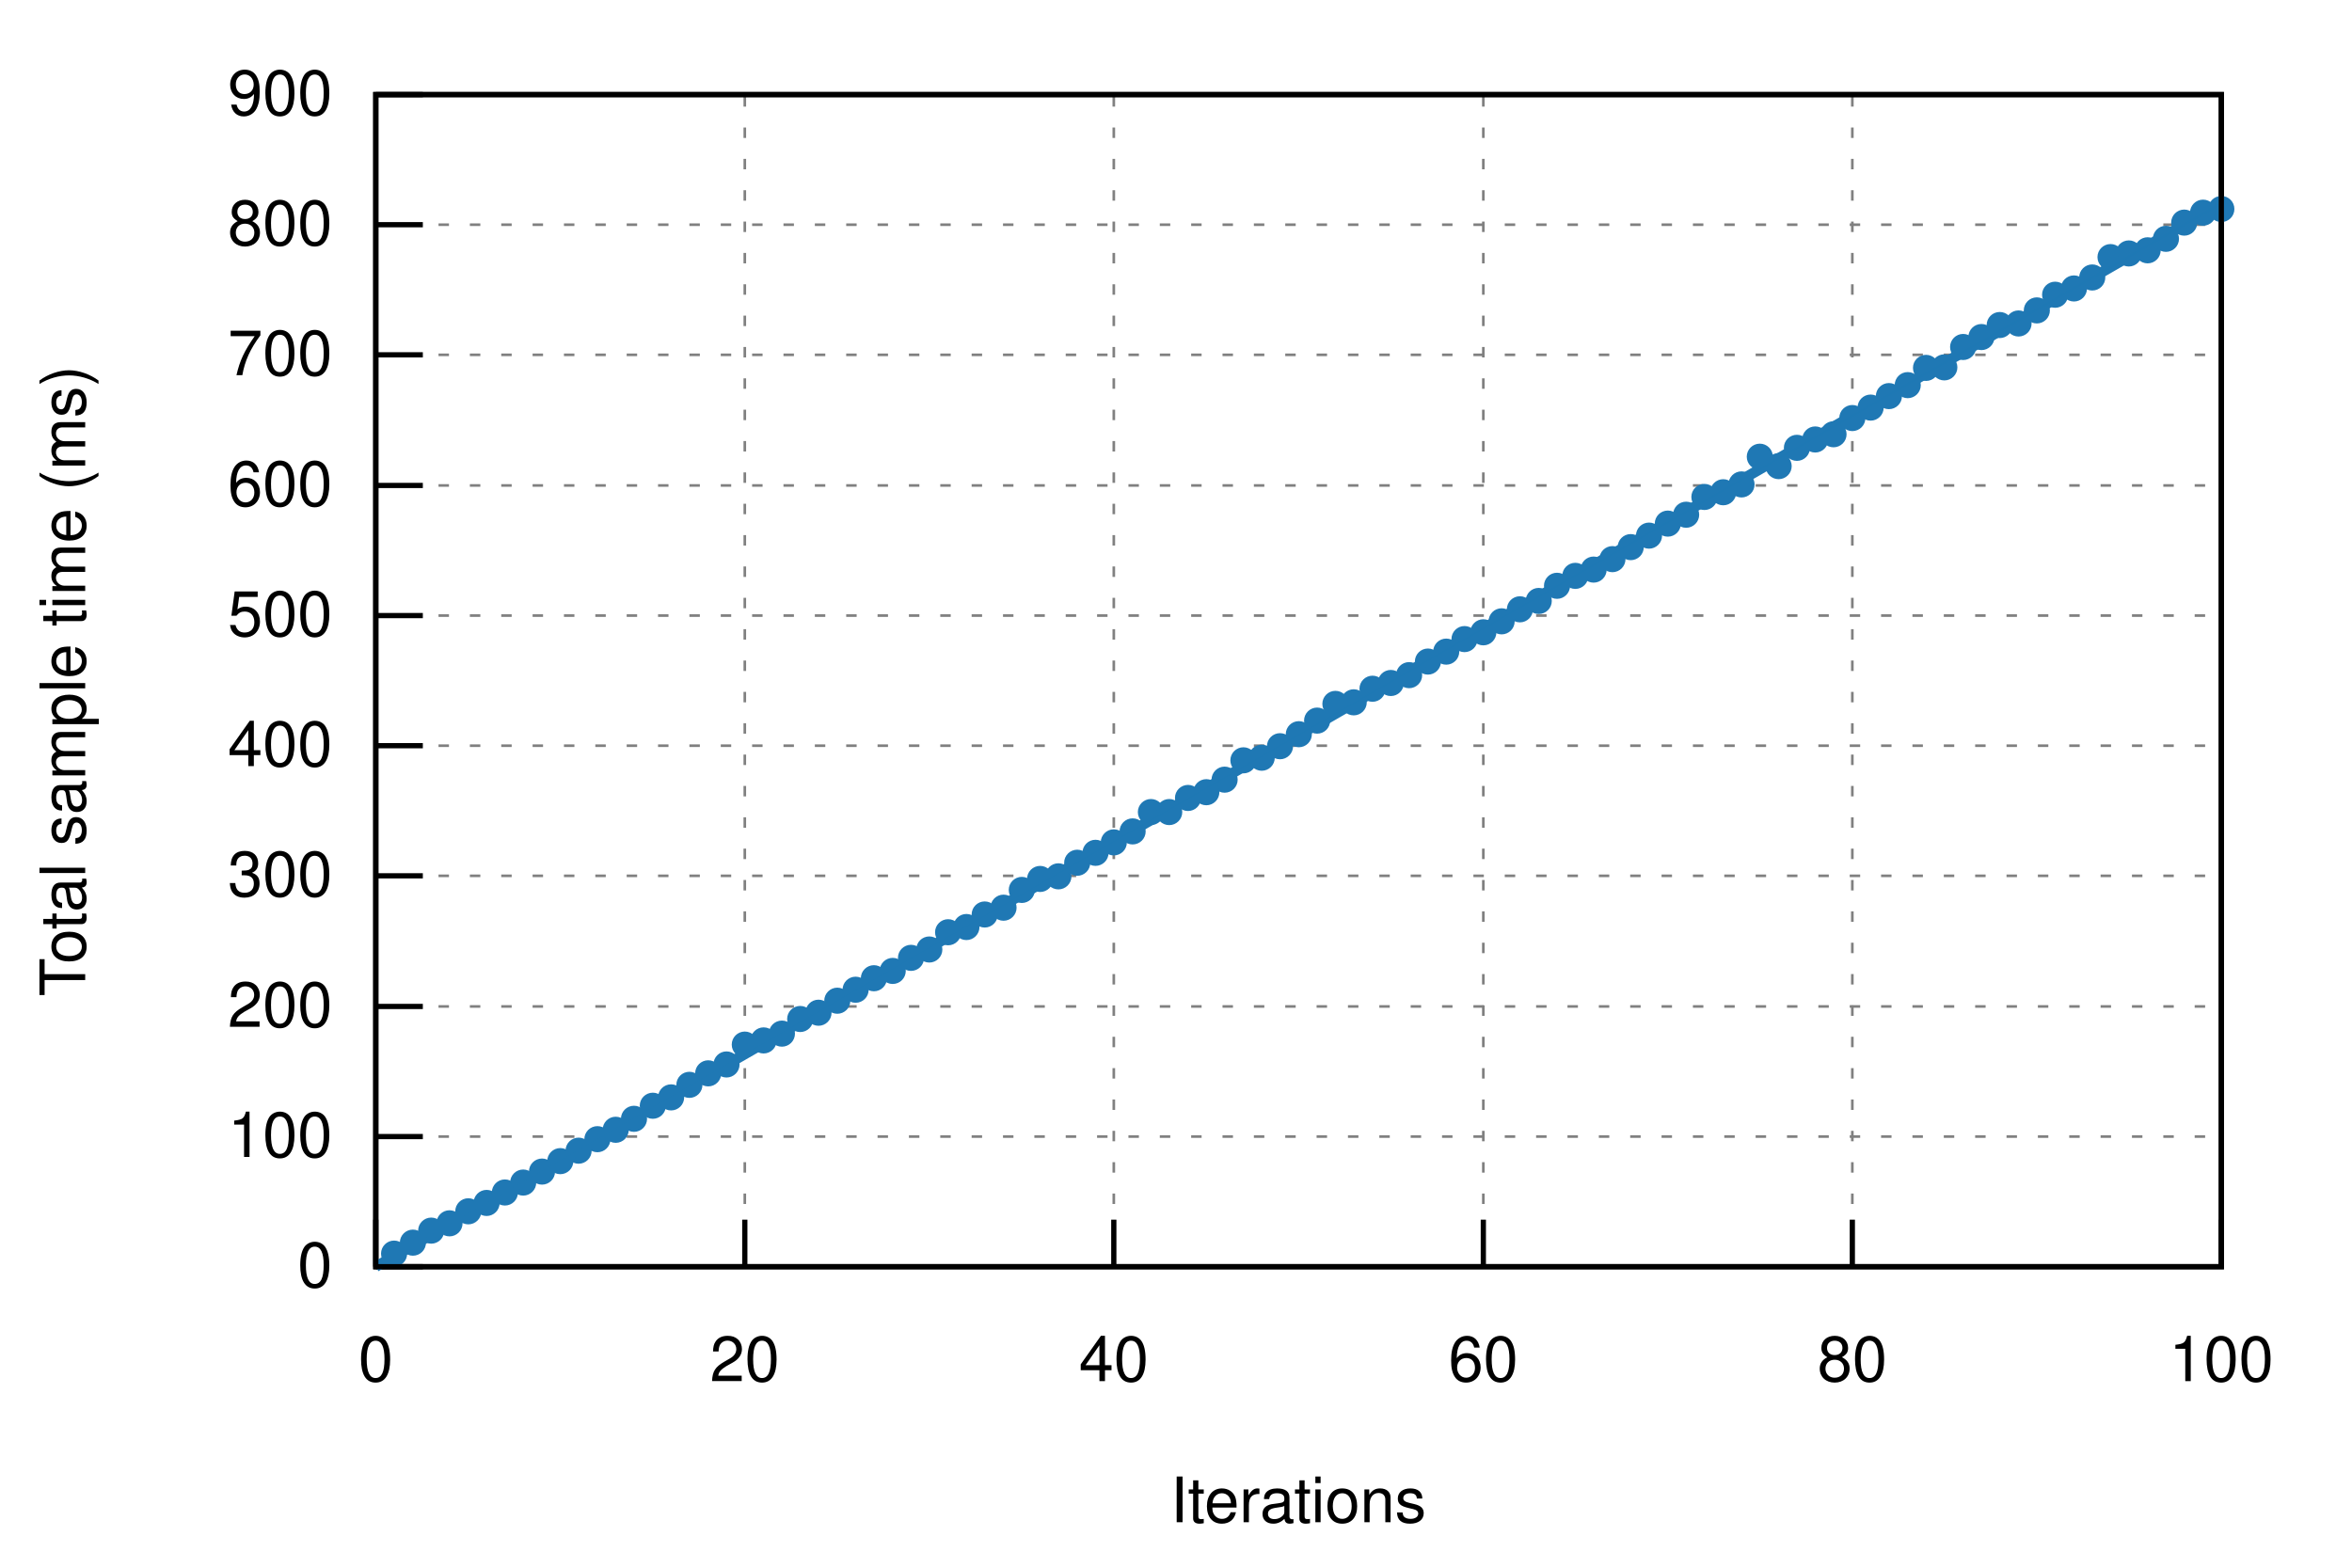
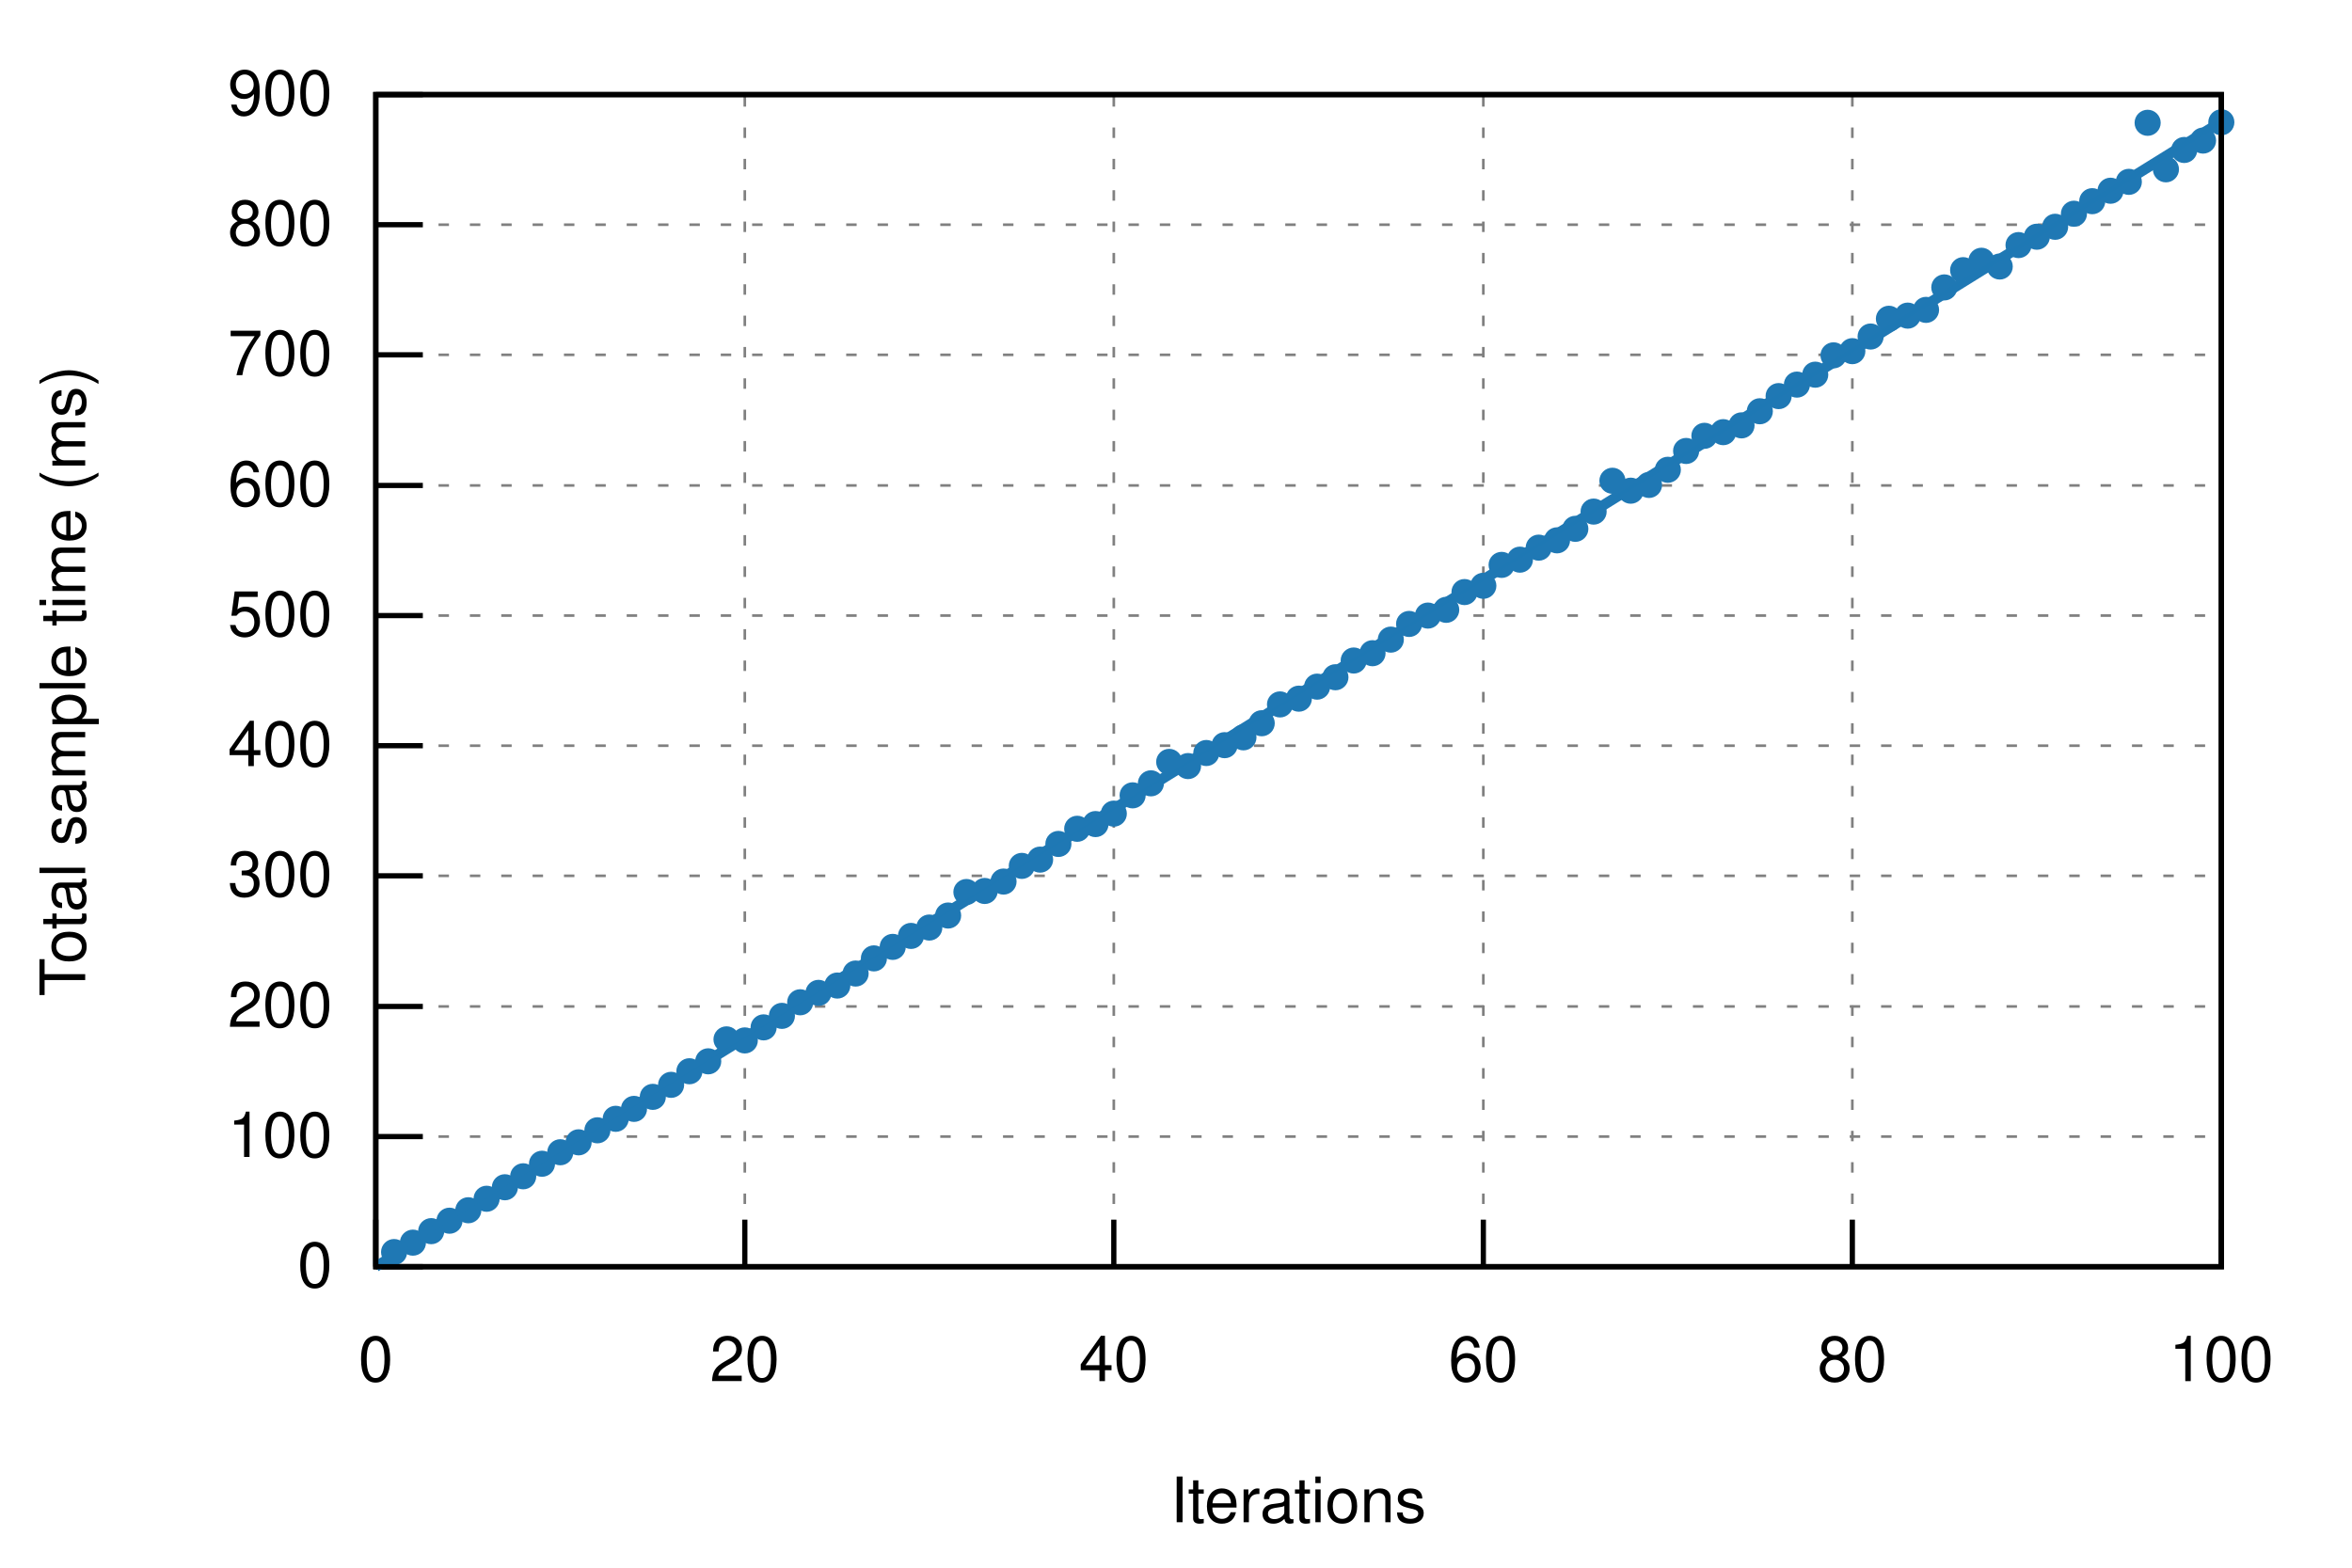
<svg xmlns="http://www.w3.org/2000/svg" xmlns:xlink="http://www.w3.org/1999/xlink" viewBox="0 0 450 300">
  <g id="gnuplot_canvas">
    <rect x="0" y="0" width="450" height="300" fill="none" />
    <defs>
      <circle id="gpDot" r="0.5" stroke-width="0.5" stroke="currentColor" />
      <path id="gpPt0" stroke-width="0.222" stroke="currentColor" d="M-1,0 h2 M0,-1 v2" />
      <path id="gpPt1" stroke-width="0.222" stroke="currentColor" d="M-1,-1 L1,1 M1,-1 L-1,1" />
      <path id="gpPt2" stroke-width="0.222" stroke="currentColor" d="M-1,0 L1,0 M0,-1 L0,1 M-1,-1 L1,1 M-1,1 L1,-1" />
      <rect id="gpPt3" stroke-width="0.222" stroke="currentColor" x="-1" y="-1" width="2" height="2" />
      <rect id="gpPt4" stroke-width="0.222" stroke="currentColor" fill="currentColor" x="-1" y="-1" width="2" height="2" />
      <circle id="gpPt5" stroke-width="0.222" stroke="currentColor" cx="0" cy="0" r="1" />
      <use xlink:href="#gpPt5" id="gpPt6" fill="currentColor" stroke="none" />
      <path id="gpPt7" stroke-width="0.222" stroke="currentColor" d="M0,-1.33 L-1.33,0.67 L1.33,0.67 z" />
      <use xlink:href="#gpPt7" id="gpPt8" fill="currentColor" stroke="none" />
      <use xlink:href="#gpPt7" id="gpPt9" stroke="currentColor" transform="rotate(180)" />
      <use xlink:href="#gpPt9" id="gpPt10" fill="currentColor" stroke="none" />
      <use xlink:href="#gpPt3" id="gpPt11" stroke="currentColor" transform="rotate(45)" />
      <use xlink:href="#gpPt11" id="gpPt12" fill="currentColor" stroke="none" />
      <path id="gpPt13" stroke-width="0.222" stroke="currentColor" d="M0,1.330 L1.265,0.411 L0.782,-1.067 L-0.782,-1.076 L-1.265,0.411 z" />
      <use xlink:href="#gpPt13" id="gpPt14" fill="currentColor" stroke="none" />
      <filter id="textbox" filterUnits="objectBoundingBox" x="0" y="0" height="1" width="1">
        <feFlood flood-color="white" flood-opacity="1" result="bgnd" />
        <feComposite in="SourceGraphic" in2="bgnd" operator="atop" />
      </filter>
      <filter id="greybox" filterUnits="objectBoundingBox" x="0" y="0" height="1" width="1">
        <feFlood flood-color="lightgrey" flood-opacity="1" result="grey" />
        <feComposite in="SourceGraphic" in2="grey" operator="atop" />
      </filter>
    </defs>
    <g fill="none" color="white" stroke="currentColor" stroke-width="1.00" stroke-linecap="butt" stroke-linejoin="miter">
</g>
    <g fill="none" color="black" stroke="currentColor" stroke-width="1.00" stroke-linecap="butt" stroke-linejoin="miter">
</g>
    <g fill="none" color="black" stroke="black" stroke-width="0.50" stroke-linecap="butt" stroke-linejoin="miter">
</g>
    <g fill="none" color="gray" stroke="currentColor" stroke-width="0.50" stroke-linecap="butt" stroke-linejoin="miter">
      <path stroke="gray" stroke-dasharray="2,4" class="gridline" d="M71.9,242.4 L425.0,242.4  " />
    </g>
    <g fill="none" color="gray" stroke="gray" stroke-width="1.00" stroke-linecap="butt" stroke-linejoin="miter">
</g>
    <g fill="none" color="black" stroke="currentColor" stroke-width="1.00" stroke-linecap="butt" stroke-linejoin="miter">
      <path stroke="black" d="M71.9,242.4 L80.9,242.4  " />
      <g transform="translate(63.6,246.3)" stroke="none" fill="black" font-family="Helvetica" font-size="12.00" text-anchor="end">
        <text>
          <tspan font-family="Helvetica"> 0</tspan>
        </text>
      </g>
    </g>
    <g fill="none" color="black" stroke="currentColor" stroke-width="1.00" stroke-linecap="butt" stroke-linejoin="miter">
</g>
    <g fill="none" color="black" stroke="black" stroke-width="0.50" stroke-linecap="butt" stroke-linejoin="miter">
</g>
    <g fill="none" color="gray" stroke="currentColor" stroke-width="0.50" stroke-linecap="butt" stroke-linejoin="miter">
      <path stroke="gray" stroke-dasharray="2,4" class="gridline" d="M71.9,217.5 L425.0,217.5  " />
    </g>
    <g fill="none" color="gray" stroke="gray" stroke-width="1.00" stroke-linecap="butt" stroke-linejoin="miter">
</g>
    <g fill="none" color="black" stroke="currentColor" stroke-width="1.00" stroke-linecap="butt" stroke-linejoin="miter">
      <path stroke="black" d="M71.9,217.5 L80.9,217.5  " />
      <g transform="translate(63.6,221.4)" stroke="none" fill="black" font-family="Helvetica" font-size="12.00" text-anchor="end">
        <text>
          <tspan font-family="Helvetica"> 100</tspan>
        </text>
      </g>
    </g>
    <g fill="none" color="black" stroke="currentColor" stroke-width="1.00" stroke-linecap="butt" stroke-linejoin="miter">
</g>
    <g fill="none" color="black" stroke="black" stroke-width="0.50" stroke-linecap="butt" stroke-linejoin="miter">
</g>
    <g fill="none" color="gray" stroke="currentColor" stroke-width="0.50" stroke-linecap="butt" stroke-linejoin="miter">
      <path stroke="gray" stroke-dasharray="2,4" class="gridline" d="M71.9,192.6 L425.0,192.6  " />
    </g>
    <g fill="none" color="gray" stroke="gray" stroke-width="1.00" stroke-linecap="butt" stroke-linejoin="miter">
</g>
    <g fill="none" color="black" stroke="currentColor" stroke-width="1.00" stroke-linecap="butt" stroke-linejoin="miter">
      <path stroke="black" d="M71.9,192.6 L80.9,192.6  " />
      <g transform="translate(63.6,196.5)" stroke="none" fill="black" font-family="Helvetica" font-size="12.00" text-anchor="end">
        <text>
          <tspan font-family="Helvetica"> 200</tspan>
        </text>
      </g>
    </g>
    <g fill="none" color="black" stroke="currentColor" stroke-width="1.00" stroke-linecap="butt" stroke-linejoin="miter">
</g>
    <g fill="none" color="black" stroke="black" stroke-width="0.50" stroke-linecap="butt" stroke-linejoin="miter">
</g>
    <g fill="none" color="gray" stroke="currentColor" stroke-width="0.50" stroke-linecap="butt" stroke-linejoin="miter">
      <path stroke="gray" stroke-dasharray="2,4" class="gridline" d="M71.9,167.6 L425.0,167.6  " />
    </g>
    <g fill="none" color="gray" stroke="gray" stroke-width="1.00" stroke-linecap="butt" stroke-linejoin="miter">
</g>
    <g fill="none" color="black" stroke="currentColor" stroke-width="1.00" stroke-linecap="butt" stroke-linejoin="miter">
      <path stroke="black" d="M71.9,167.6 L80.9,167.6  " />
      <g transform="translate(63.6,171.5)" stroke="none" fill="black" font-family="Helvetica" font-size="12.00" text-anchor="end">
        <text>
          <tspan font-family="Helvetica"> 300</tspan>
        </text>
      </g>
    </g>
    <g fill="none" color="black" stroke="currentColor" stroke-width="1.00" stroke-linecap="butt" stroke-linejoin="miter">
</g>
    <g fill="none" color="black" stroke="black" stroke-width="0.50" stroke-linecap="butt" stroke-linejoin="miter">
</g>
    <g fill="none" color="gray" stroke="currentColor" stroke-width="0.50" stroke-linecap="butt" stroke-linejoin="miter">
      <path stroke="gray" stroke-dasharray="2,4" class="gridline" d="M71.9,142.7 L425.0,142.7  " />
    </g>
    <g fill="none" color="gray" stroke="gray" stroke-width="1.00" stroke-linecap="butt" stroke-linejoin="miter">
</g>
    <g fill="none" color="black" stroke="currentColor" stroke-width="1.00" stroke-linecap="butt" stroke-linejoin="miter">
      <path stroke="black" d="M71.9,142.7 L80.9,142.7  " />
      <g transform="translate(63.6,146.6)" stroke="none" fill="black" font-family="Helvetica" font-size="12.00" text-anchor="end">
        <text>
          <tspan font-family="Helvetica"> 400</tspan>
        </text>
      </g>
    </g>
    <g fill="none" color="black" stroke="currentColor" stroke-width="1.00" stroke-linecap="butt" stroke-linejoin="miter">
</g>
    <g fill="none" color="black" stroke="black" stroke-width="0.50" stroke-linecap="butt" stroke-linejoin="miter">
</g>
    <g fill="none" color="gray" stroke="currentColor" stroke-width="0.50" stroke-linecap="butt" stroke-linejoin="miter">
      <path stroke="gray" stroke-dasharray="2,4" class="gridline" d="M71.9,117.8 L425.0,117.8  " />
    </g>
    <g fill="none" color="gray" stroke="gray" stroke-width="1.00" stroke-linecap="butt" stroke-linejoin="miter">
</g>
    <g fill="none" color="black" stroke="currentColor" stroke-width="1.00" stroke-linecap="butt" stroke-linejoin="miter">
      <path stroke="black" d="M71.9,117.8 L80.9,117.8  " />
      <g transform="translate(63.6,121.7)" stroke="none" fill="black" font-family="Helvetica" font-size="12.00" text-anchor="end">
        <text>
          <tspan font-family="Helvetica"> 500</tspan>
        </text>
      </g>
    </g>
    <g fill="none" color="black" stroke="currentColor" stroke-width="1.00" stroke-linecap="butt" stroke-linejoin="miter">
</g>
    <g fill="none" color="black" stroke="black" stroke-width="0.50" stroke-linecap="butt" stroke-linejoin="miter">
</g>
    <g fill="none" color="gray" stroke="currentColor" stroke-width="0.50" stroke-linecap="butt" stroke-linejoin="miter">
      <path stroke="gray" stroke-dasharray="2,4" class="gridline" d="M71.9,92.9 L425.0,92.9  " />
    </g>
    <g fill="none" color="gray" stroke="gray" stroke-width="1.00" stroke-linecap="butt" stroke-linejoin="miter">
</g>
    <g fill="none" color="black" stroke="currentColor" stroke-width="1.00" stroke-linecap="butt" stroke-linejoin="miter">
      <path stroke="black" d="M71.9,92.9 L80.9,92.9  " />
      <g transform="translate(63.6,96.8)" stroke="none" fill="black" font-family="Helvetica" font-size="12.00" text-anchor="end">
        <text>
          <tspan font-family="Helvetica"> 600</tspan>
        </text>
      </g>
    </g>
    <g fill="none" color="black" stroke="currentColor" stroke-width="1.00" stroke-linecap="butt" stroke-linejoin="miter">
</g>
    <g fill="none" color="black" stroke="black" stroke-width="0.50" stroke-linecap="butt" stroke-linejoin="miter">
</g>
    <g fill="none" color="gray" stroke="currentColor" stroke-width="0.50" stroke-linecap="butt" stroke-linejoin="miter">
      <path stroke="gray" stroke-dasharray="2,4" class="gridline" d="M71.9,67.9 L425.0,67.9  " />
    </g>
    <g fill="none" color="gray" stroke="gray" stroke-width="1.00" stroke-linecap="butt" stroke-linejoin="miter">
</g>
    <g fill="none" color="black" stroke="currentColor" stroke-width="1.00" stroke-linecap="butt" stroke-linejoin="miter">
      <path stroke="black" d="M71.9,67.9 L80.9,67.9  " />
      <g transform="translate(63.6,71.8)" stroke="none" fill="black" font-family="Helvetica" font-size="12.00" text-anchor="end">
        <text>
          <tspan font-family="Helvetica"> 700</tspan>
        </text>
      </g>
    </g>
    <g fill="none" color="black" stroke="currentColor" stroke-width="1.00" stroke-linecap="butt" stroke-linejoin="miter">
</g>
    <g fill="none" color="black" stroke="black" stroke-width="0.50" stroke-linecap="butt" stroke-linejoin="miter">
</g>
    <g fill="none" color="gray" stroke="currentColor" stroke-width="0.50" stroke-linecap="butt" stroke-linejoin="miter">
      <path stroke="gray" stroke-dasharray="2,4" class="gridline" d="M71.9,43.0 L425.0,43.0  " />
    </g>
    <g fill="none" color="gray" stroke="gray" stroke-width="1.00" stroke-linecap="butt" stroke-linejoin="miter">
</g>
    <g fill="none" color="black" stroke="currentColor" stroke-width="1.00" stroke-linecap="butt" stroke-linejoin="miter">
      <path stroke="black" d="M71.9,43.0 L80.9,43.0  " />
      <g transform="translate(63.6,46.9)" stroke="none" fill="black" font-family="Helvetica" font-size="12.00" text-anchor="end">
        <text>
          <tspan font-family="Helvetica"> 800</tspan>
        </text>
      </g>
    </g>
    <g fill="none" color="black" stroke="currentColor" stroke-width="1.00" stroke-linecap="butt" stroke-linejoin="miter">
</g>
    <g fill="none" color="black" stroke="black" stroke-width="0.50" stroke-linecap="butt" stroke-linejoin="miter">
</g>
    <g fill="none" color="gray" stroke="currentColor" stroke-width="0.50" stroke-linecap="butt" stroke-linejoin="miter">
      <path stroke="gray" stroke-dasharray="2,4" class="gridline" d="M71.9,18.1 L425.0,18.1  " />
    </g>
    <g fill="none" color="gray" stroke="gray" stroke-width="1.00" stroke-linecap="butt" stroke-linejoin="miter">
</g>
    <g fill="none" color="black" stroke="currentColor" stroke-width="1.00" stroke-linecap="butt" stroke-linejoin="miter">
      <path stroke="black" d="M71.9,18.1 L80.9,18.1  " />
      <g transform="translate(63.6,22.0)" stroke="none" fill="black" font-family="Helvetica" font-size="12.00" text-anchor="end">
        <text>
          <tspan font-family="Helvetica"> 900</tspan>
        </text>
      </g>
    </g>
    <g fill="none" color="black" stroke="currentColor" stroke-width="1.00" stroke-linecap="butt" stroke-linejoin="miter">
</g>
    <g fill="none" color="black" stroke="black" stroke-width="0.50" stroke-linecap="butt" stroke-linejoin="miter">
</g>
    <g fill="none" color="gray" stroke="currentColor" stroke-width="0.50" stroke-linecap="butt" stroke-linejoin="miter">
      <path stroke="gray" stroke-dasharray="2,4" class="gridline" d="M71.9,242.4 L71.9,18.1  " />
    </g>
    <g fill="none" color="gray" stroke="gray" stroke-width="1.00" stroke-linecap="butt" stroke-linejoin="miter">
</g>
    <g fill="none" color="black" stroke="currentColor" stroke-width="1.00" stroke-linecap="butt" stroke-linejoin="miter">
      <path stroke="black" d="M71.9,242.4 L71.9,233.4  " />
      <g transform="translate(71.9,264.3)" stroke="none" fill="black" font-family="Helvetica" font-size="12.00" text-anchor="middle">
        <text>
          <tspan font-family="Helvetica"> 0</tspan>
        </text>
      </g>
    </g>
    <g fill="none" color="black" stroke="currentColor" stroke-width="1.00" stroke-linecap="butt" stroke-linejoin="miter">
</g>
    <g fill="none" color="black" stroke="black" stroke-width="0.50" stroke-linecap="butt" stroke-linejoin="miter">
</g>
    <g fill="none" color="gray" stroke="currentColor" stroke-width="0.50" stroke-linecap="butt" stroke-linejoin="miter">
      <path stroke="gray" stroke-dasharray="2,4" class="gridline" d="M142.5,242.4 L142.5,18.1  " />
    </g>
    <g fill="none" color="gray" stroke="gray" stroke-width="1.00" stroke-linecap="butt" stroke-linejoin="miter">
</g>
    <g fill="none" color="black" stroke="currentColor" stroke-width="1.00" stroke-linecap="butt" stroke-linejoin="miter">
      <path stroke="black" d="M142.5,242.4 L142.5,233.4  " />
      <g transform="translate(142.5,264.3)" stroke="none" fill="black" font-family="Helvetica" font-size="12.00" text-anchor="middle">
        <text>
          <tspan font-family="Helvetica"> 20</tspan>
        </text>
      </g>
    </g>
    <g fill="none" color="black" stroke="currentColor" stroke-width="1.00" stroke-linecap="butt" stroke-linejoin="miter">
</g>
    <g fill="none" color="black" stroke="black" stroke-width="0.50" stroke-linecap="butt" stroke-linejoin="miter">
</g>
    <g fill="none" color="gray" stroke="currentColor" stroke-width="0.50" stroke-linecap="butt" stroke-linejoin="miter">
      <path stroke="gray" stroke-dasharray="2,4" class="gridline" d="M213.1,242.4 L213.1,18.1  " />
    </g>
    <g fill="none" color="gray" stroke="gray" stroke-width="1.00" stroke-linecap="butt" stroke-linejoin="miter">
</g>
    <g fill="none" color="black" stroke="currentColor" stroke-width="1.00" stroke-linecap="butt" stroke-linejoin="miter">
      <path stroke="black" d="M213.1,242.4 L213.1,233.4  " />
      <g transform="translate(213.1,264.3)" stroke="none" fill="black" font-family="Helvetica" font-size="12.00" text-anchor="middle">
        <text>
          <tspan font-family="Helvetica"> 40</tspan>
        </text>
      </g>
    </g>
    <g fill="none" color="black" stroke="currentColor" stroke-width="1.00" stroke-linecap="butt" stroke-linejoin="miter">
</g>
    <g fill="none" color="black" stroke="black" stroke-width="0.50" stroke-linecap="butt" stroke-linejoin="miter">
</g>
    <g fill="none" color="gray" stroke="currentColor" stroke-width="0.50" stroke-linecap="butt" stroke-linejoin="miter">
      <path stroke="gray" stroke-dasharray="2,4" class="gridline" d="M283.8,242.4 L283.8,18.1  " />
    </g>
    <g fill="none" color="gray" stroke="gray" stroke-width="1.00" stroke-linecap="butt" stroke-linejoin="miter">
</g>
    <g fill="none" color="black" stroke="currentColor" stroke-width="1.00" stroke-linecap="butt" stroke-linejoin="miter">
      <path stroke="black" d="M283.8,242.4 L283.8,233.4  " />
      <g transform="translate(283.8,264.3)" stroke="none" fill="black" font-family="Helvetica" font-size="12.00" text-anchor="middle">
        <text>
          <tspan font-family="Helvetica"> 60</tspan>
        </text>
      </g>
    </g>
    <g fill="none" color="black" stroke="currentColor" stroke-width="1.00" stroke-linecap="butt" stroke-linejoin="miter">
</g>
    <g fill="none" color="black" stroke="black" stroke-width="0.50" stroke-linecap="butt" stroke-linejoin="miter">
</g>
    <g fill="none" color="gray" stroke="currentColor" stroke-width="0.50" stroke-linecap="butt" stroke-linejoin="miter">
      <path stroke="gray" stroke-dasharray="2,4" class="gridline" d="M354.4,242.4 L354.4,18.1  " />
    </g>
    <g fill="none" color="gray" stroke="gray" stroke-width="1.00" stroke-linecap="butt" stroke-linejoin="miter">
</g>
    <g fill="none" color="black" stroke="currentColor" stroke-width="1.00" stroke-linecap="butt" stroke-linejoin="miter">
      <path stroke="black" d="M354.4,242.4 L354.4,233.4  " />
      <g transform="translate(354.4,264.3)" stroke="none" fill="black" font-family="Helvetica" font-size="12.00" text-anchor="middle">
        <text>
          <tspan font-family="Helvetica"> 80</tspan>
        </text>
      </g>
    </g>
    <g fill="none" color="black" stroke="currentColor" stroke-width="1.00" stroke-linecap="butt" stroke-linejoin="miter">
</g>
    <g fill="none" color="black" stroke="black" stroke-width="0.50" stroke-linecap="butt" stroke-linejoin="miter">
</g>
    <g fill="none" color="gray" stroke="currentColor" stroke-width="0.50" stroke-linecap="butt" stroke-linejoin="miter">
      <path stroke="gray" stroke-dasharray="2,4" class="gridline" d="M425.0,242.4 L425.0,18.1  " />
    </g>
    <g fill="none" color="gray" stroke="gray" stroke-width="1.00" stroke-linecap="butt" stroke-linejoin="miter">
</g>
    <g fill="none" color="black" stroke="currentColor" stroke-width="1.00" stroke-linecap="butt" stroke-linejoin="miter">
      <path stroke="black" d="M425.0,242.4 L425.0,233.4  " />
      <g transform="translate(425.0,264.3)" stroke="none" fill="black" font-family="Helvetica" font-size="12.00" text-anchor="middle">
        <text>
          <tspan font-family="Helvetica"> 100</tspan>
        </text>
      </g>
    </g>
    <g fill="none" color="black" stroke="currentColor" stroke-width="1.00" stroke-linecap="butt" stroke-linejoin="miter">
</g>
    <g fill="none" color="black" stroke="currentColor" stroke-width="1.00" stroke-linecap="butt" stroke-linejoin="miter">
      <path stroke="black" d="M71.9,18.1 L71.9,242.4 L425.0,242.4 L425.0,18.1 L71.9,18.1 Z  " />
    </g>
    <g fill="none" color="black" stroke="currentColor" stroke-width="1.00" stroke-linecap="butt" stroke-linejoin="miter">
      <g transform="translate(16.3,130.3) rotate(270)" stroke="none" fill="black" font-family="Helvetica" font-size="12.00" text-anchor="middle">
        <text>
          <tspan font-family="Helvetica">Total sample time (ms)</tspan>
        </text>
      </g>
    </g>
    <g fill="none" color="black" stroke="currentColor" stroke-width="1.00" stroke-linecap="butt" stroke-linejoin="miter">
      <g transform="translate(248.4,291.3)" stroke="none" fill="black" font-family="Helvetica" font-size="12.00" text-anchor="middle">
        <text>
          <tspan font-family="Helvetica">Iterations</tspan>
        </text>
      </g>
    </g>
    <g fill="none" color="black" stroke="currentColor" stroke-width="1.00" stroke-linecap="butt" stroke-linejoin="miter">
</g>
    <g id="gnuplot_plot_1">
      <g fill="none" color="black" stroke="currentColor" stroke-width="1.00" stroke-linecap="butt" stroke-linejoin="miter">
-         <use xlink:href="#gpPt6" transform="translate(75.4,239.9) scale(2.25)" color="rgb( 31, 120, 180)" />
+         <use xlink:href="#gpPt6" transform="translate(75.4,239.6) scale(2.25)" color="rgb( 31, 120, 180)" />
        <use xlink:href="#gpPt6" transform="translate(79.0,237.8) scale(2.25)" color="rgb( 31, 120, 180)" />
-         <use xlink:href="#gpPt6" transform="translate(82.5,235.5) scale(2.25)" color="rgb( 31, 120, 180)" />
-         <use xlink:href="#gpPt6" transform="translate(86.0,234.1) scale(2.25)" color="rgb( 31, 120, 180)" />
-         <use xlink:href="#gpPt6" transform="translate(89.6,231.8) scale(2.25)" color="rgb( 31, 120, 180)" />
-         <use xlink:href="#gpPt6" transform="translate(93.1,230.2) scale(2.25)" color="rgb( 31, 120, 180)" />
-         <use xlink:href="#gpPt6" transform="translate(96.6,228.2) scale(2.25)" color="rgb( 31, 120, 180)" />
-         <use xlink:href="#gpPt6" transform="translate(100.1,226.3) scale(2.25)" color="rgb( 31, 120, 180)" />
-         <use xlink:href="#gpPt6" transform="translate(103.7,224.2) scale(2.25)" color="rgb( 31, 120, 180)" />
-         <use xlink:href="#gpPt6" transform="translate(107.2,222.2) scale(2.25)" color="rgb( 31, 120, 180)" />
-         <use xlink:href="#gpPt6" transform="translate(110.7,220.2) scale(2.25)" color="rgb( 31, 120, 180)" />
-         <use xlink:href="#gpPt6" transform="translate(114.3,218.0) scale(2.25)" color="rgb( 31, 120, 180)" />
-         <use xlink:href="#gpPt6" transform="translate(117.8,216.2) scale(2.25)" color="rgb( 31, 120, 180)" />
-         <use xlink:href="#gpPt6" transform="translate(121.3,214.1) scale(2.25)" color="rgb( 31, 120, 180)" />
-         <use xlink:href="#gpPt6" transform="translate(124.9,211.6) scale(2.25)" color="rgb( 31, 120, 180)" />
-         <use xlink:href="#gpPt6" transform="translate(128.4,210.0) scale(2.25)" color="rgb( 31, 120, 180)" />
-         <use xlink:href="#gpPt6" transform="translate(131.9,207.6) scale(2.25)" color="rgb( 31, 120, 180)" />
-         <use xlink:href="#gpPt6" transform="translate(135.5,205.4) scale(2.25)" color="rgb( 31, 120, 180)" />
-         <use xlink:href="#gpPt6" transform="translate(139.0,203.7) scale(2.25)" color="rgb( 31, 120, 180)" />
-         <use xlink:href="#gpPt6" transform="translate(142.5,199.9) scale(2.25)" color="rgb( 31, 120, 180)" />
-         <use xlink:href="#gpPt6" transform="translate(146.1,199.1) scale(2.25)" color="rgb( 31, 120, 180)" />
-         <use xlink:href="#gpPt6" transform="translate(149.6,197.8) scale(2.25)" color="rgb( 31, 120, 180)" />
-         <use xlink:href="#gpPt6" transform="translate(153.1,195.0) scale(2.25)" color="rgb( 31, 120, 180)" />
-         <use xlink:href="#gpPt6" transform="translate(156.6,193.8) scale(2.25)" color="rgb( 31, 120, 180)" />
-         <use xlink:href="#gpPt6" transform="translate(160.2,191.5) scale(2.25)" color="rgb( 31, 120, 180)" />
-         <use xlink:href="#gpPt6" transform="translate(163.7,189.4) scale(2.25)" color="rgb( 31, 120, 180)" />
-         <use xlink:href="#gpPt6" transform="translate(167.2,187.2) scale(2.25)" color="rgb( 31, 120, 180)" />
-         <use xlink:href="#gpPt6" transform="translate(170.8,185.8) scale(2.25)" color="rgb( 31, 120, 180)" />
-         <use xlink:href="#gpPt6" transform="translate(174.3,183.3) scale(2.25)" color="rgb( 31, 120, 180)" />
-         <use xlink:href="#gpPt6" transform="translate(177.8,181.7) scale(2.25)" color="rgb( 31, 120, 180)" />
-         <use xlink:href="#gpPt6" transform="translate(181.4,178.4) scale(2.25)" color="rgb( 31, 120, 180)" />
-         <use xlink:href="#gpPt6" transform="translate(184.9,177.4) scale(2.25)" color="rgb( 31, 120, 180)" />
-         <use xlink:href="#gpPt6" transform="translate(188.4,175.0) scale(2.25)" color="rgb( 31, 120, 180)" />
-         <use xlink:href="#gpPt6" transform="translate(192.0,173.7) scale(2.25)" color="rgb( 31, 120, 180)" />
-         <use xlink:href="#gpPt6" transform="translate(195.5,170.3) scale(2.25)" color="rgb( 31, 120, 180)" />
-         <use xlink:href="#gpPt6" transform="translate(199.0,168.2) scale(2.25)" color="rgb( 31, 120, 180)" />
-         <use xlink:href="#gpPt6" transform="translate(202.5,167.7) scale(2.25)" color="rgb( 31, 120, 180)" />
-         <use xlink:href="#gpPt6" transform="translate(206.1,165.1) scale(2.25)" color="rgb( 31, 120, 180)" />
-         <use xlink:href="#gpPt6" transform="translate(209.6,163.2) scale(2.25)" color="rgb( 31, 120, 180)" />
-         <use xlink:href="#gpPt6" transform="translate(213.1,161.2) scale(2.25)" color="rgb( 31, 120, 180)" />
-         <use xlink:href="#gpPt6" transform="translate(216.7,159.1) scale(2.25)" color="rgb( 31, 120, 180)" />
-         <use xlink:href="#gpPt6" transform="translate(220.2,155.4) scale(2.25)" color="rgb( 31, 120, 180)" />
-         <use xlink:href="#gpPt6" transform="translate(223.7,155.4) scale(2.25)" color="rgb( 31, 120, 180)" />
-         <use xlink:href="#gpPt6" transform="translate(227.3,152.7) scale(2.25)" color="rgb( 31, 120, 180)" />
-         <use xlink:href="#gpPt6" transform="translate(230.8,151.6) scale(2.25)" color="rgb( 31, 120, 180)" />
-         <use xlink:href="#gpPt6" transform="translate(234.3,149.2) scale(2.25)" color="rgb( 31, 120, 180)" />
-         <use xlink:href="#gpPt6" transform="translate(237.9,145.5) scale(2.25)" color="rgb( 31, 120, 180)" />
-         <use xlink:href="#gpPt6" transform="translate(241.4,145.0) scale(2.25)" color="rgb( 31, 120, 180)" />
-         <use xlink:href="#gpPt6" transform="translate(244.9,142.8) scale(2.25)" color="rgb( 31, 120, 180)" />
-         <use xlink:href="#gpPt6" transform="translate(248.5,140.5) scale(2.25)" color="rgb( 31, 120, 180)" />
-         <use xlink:href="#gpPt6" transform="translate(252.0,137.9) scale(2.25)" color="rgb( 31, 120, 180)" />
-         <use xlink:href="#gpPt6" transform="translate(255.5,134.7) scale(2.25)" color="rgb( 31, 120, 180)" />
-         <use xlink:href="#gpPt6" transform="translate(259.0,134.4) scale(2.25)" color="rgb( 31, 120, 180)" />
-         <use xlink:href="#gpPt6" transform="translate(262.6,131.8) scale(2.25)" color="rgb( 31, 120, 180)" />
-         <use xlink:href="#gpPt6" transform="translate(266.1,130.7) scale(2.25)" color="rgb( 31, 120, 180)" />
-         <use xlink:href="#gpPt6" transform="translate(269.6,129.2) scale(2.25)" color="rgb( 31, 120, 180)" />
-         <use xlink:href="#gpPt6" transform="translate(273.2,126.6) scale(2.25)" color="rgb( 31, 120, 180)" />
-         <use xlink:href="#gpPt6" transform="translate(276.7,124.7) scale(2.25)" color="rgb( 31, 120, 180)" />
-         <use xlink:href="#gpPt6" transform="translate(280.2,122.3) scale(2.25)" color="rgb( 31, 120, 180)" />
-         <use xlink:href="#gpPt6" transform="translate(283.8,121.0) scale(2.25)" color="rgb( 31, 120, 180)" />
-         <use xlink:href="#gpPt6" transform="translate(287.3,118.9) scale(2.25)" color="rgb( 31, 120, 180)" />
-         <use xlink:href="#gpPt6" transform="translate(290.8,116.6) scale(2.25)" color="rgb( 31, 120, 180)" />
-         <use xlink:href="#gpPt6" transform="translate(294.4,115.0) scale(2.25)" color="rgb( 31, 120, 180)" />
-         <use xlink:href="#gpPt6" transform="translate(297.9,112.1) scale(2.25)" color="rgb( 31, 120, 180)" />
-         <use xlink:href="#gpPt6" transform="translate(301.4,110.2) scale(2.25)" color="rgb( 31, 120, 180)" />
-         <use xlink:href="#gpPt6" transform="translate(304.9,109.0) scale(2.25)" color="rgb( 31, 120, 180)" />
-         <use xlink:href="#gpPt6" transform="translate(308.5,107.0) scale(2.25)" color="rgb( 31, 120, 180)" />
-         <use xlink:href="#gpPt6" transform="translate(312.0,104.7) scale(2.25)" color="rgb( 31, 120, 180)" />
-         <use xlink:href="#gpPt6" transform="translate(315.5,102.5) scale(2.25)" color="rgb( 31, 120, 180)" />
-         <use xlink:href="#gpPt6" transform="translate(319.1,100.2) scale(2.25)" color="rgb( 31, 120, 180)" />
-         <use xlink:href="#gpPt6" transform="translate(322.6,98.5) scale(2.25)" color="rgb( 31, 120, 180)" />
-         <use xlink:href="#gpPt6" transform="translate(326.1,95.1) scale(2.25)" color="rgb( 31, 120, 180)" />
-         <use xlink:href="#gpPt6" transform="translate(329.7,94.2) scale(2.25)" color="rgb( 31, 120, 180)" />
-         <use xlink:href="#gpPt6" transform="translate(333.2,92.7) scale(2.25)" color="rgb( 31, 120, 180)" />
-         <use xlink:href="#gpPt6" transform="translate(336.7,87.4) scale(2.25)" color="rgb( 31, 120, 180)" />
-         <use xlink:href="#gpPt6" transform="translate(340.3,89.2) scale(2.25)" color="rgb( 31, 120, 180)" />
-         <use xlink:href="#gpPt6" transform="translate(343.8,85.7) scale(2.25)" color="rgb( 31, 120, 180)" />
-         <use xlink:href="#gpPt6" transform="translate(347.3,84.1) scale(2.25)" color="rgb( 31, 120, 180)" />
-         <use xlink:href="#gpPt6" transform="translate(350.8,83.1) scale(2.25)" color="rgb( 31, 120, 180)" />
-         <use xlink:href="#gpPt6" transform="translate(354.4,80.0) scale(2.25)" color="rgb( 31, 120, 180)" />
-         <use xlink:href="#gpPt6" transform="translate(357.9,78.0) scale(2.25)" color="rgb( 31, 120, 180)" />
-         <use xlink:href="#gpPt6" transform="translate(361.4,75.8) scale(2.25)" color="rgb( 31, 120, 180)" />
-         <use xlink:href="#gpPt6" transform="translate(365.0,73.7) scale(2.25)" color="rgb( 31, 120, 180)" />
-         <use xlink:href="#gpPt6" transform="translate(368.5,70.4) scale(2.25)" color="rgb( 31, 120, 180)" />
-         <use xlink:href="#gpPt6" transform="translate(372.0,70.3) scale(2.25)" color="rgb( 31, 120, 180)" />
-         <use xlink:href="#gpPt6" transform="translate(375.6,66.4) scale(2.25)" color="rgb( 31, 120, 180)" />
-         <use xlink:href="#gpPt6" transform="translate(379.1,64.5) scale(2.25)" color="rgb( 31, 120, 180)" />
-         <use xlink:href="#gpPt6" transform="translate(382.6,62.2) scale(2.25)" color="rgb( 31, 120, 180)" />
-         <use xlink:href="#gpPt6" transform="translate(386.2,61.9) scale(2.25)" color="rgb( 31, 120, 180)" />
-         <use xlink:href="#gpPt6" transform="translate(389.7,59.4) scale(2.25)" color="rgb( 31, 120, 180)" />
-         <use xlink:href="#gpPt6" transform="translate(393.2,56.4) scale(2.25)" color="rgb( 31, 120, 180)" />
-         <use xlink:href="#gpPt6" transform="translate(396.8,55.2) scale(2.25)" color="rgb( 31, 120, 180)" />
-         <use xlink:href="#gpPt6" transform="translate(400.3,53.1) scale(2.25)" color="rgb( 31, 120, 180)" />
-         <use xlink:href="#gpPt6" transform="translate(403.8,49.2) scale(2.25)" color="rgb( 31, 120, 180)" />
-         <use xlink:href="#gpPt6" transform="translate(407.3,48.5) scale(2.25)" color="rgb( 31, 120, 180)" />
-         <use xlink:href="#gpPt6" transform="translate(410.9,47.9) scale(2.25)" color="rgb( 31, 120, 180)" />
-         <use xlink:href="#gpPt6" transform="translate(414.4,45.7) scale(2.25)" color="rgb( 31, 120, 180)" />
-         <use xlink:href="#gpPt6" transform="translate(417.9,42.6) scale(2.25)" color="rgb( 31, 120, 180)" />
-         <use xlink:href="#gpPt6" transform="translate(421.5,40.7) scale(2.25)" color="rgb( 31, 120, 180)" />
-         <use xlink:href="#gpPt6" transform="translate(425.0,40.0) scale(2.25)" color="rgb( 31, 120, 180)" />
+         <use xlink:href="#gpPt6" transform="translate(82.5,235.6) scale(2.25)" color="rgb( 31, 120, 180)" />
+         <use xlink:href="#gpPt6" transform="translate(86.0,233.6) scale(2.25)" color="rgb( 31, 120, 180)" />
+         <use xlink:href="#gpPt6" transform="translate(89.6,231.6) scale(2.25)" color="rgb( 31, 120, 180)" />
+         <use xlink:href="#gpPt6" transform="translate(93.1,229.4) scale(2.25)" color="rgb( 31, 120, 180)" />
+         <use xlink:href="#gpPt6" transform="translate(96.6,227.2) scale(2.25)" color="rgb( 31, 120, 180)" />
+         <use xlink:href="#gpPt6" transform="translate(100.1,225.1) scale(2.25)" color="rgb( 31, 120, 180)" />
+         <use xlink:href="#gpPt6" transform="translate(103.7,222.7) scale(2.25)" color="rgb( 31, 120, 180)" />
+         <use xlink:href="#gpPt6" transform="translate(107.2,220.5) scale(2.25)" color="rgb( 31, 120, 180)" />
+         <use xlink:href="#gpPt6" transform="translate(110.7,218.6) scale(2.25)" color="rgb( 31, 120, 180)" />
+         <use xlink:href="#gpPt6" transform="translate(114.3,216.3) scale(2.25)" color="rgb( 31, 120, 180)" />
+         <use xlink:href="#gpPt6" transform="translate(117.8,214.1) scale(2.25)" color="rgb( 31, 120, 180)" />
+         <use xlink:href="#gpPt6" transform="translate(121.3,212.2) scale(2.25)" color="rgb( 31, 120, 180)" />
+         <use xlink:href="#gpPt6" transform="translate(124.9,209.9) scale(2.25)" color="rgb( 31, 120, 180)" />
+         <use xlink:href="#gpPt6" transform="translate(128.4,207.6) scale(2.25)" color="rgb( 31, 120, 180)" />
+         <use xlink:href="#gpPt6" transform="translate(131.9,205.0) scale(2.25)" color="rgb( 31, 120, 180)" />
+         <use xlink:href="#gpPt6" transform="translate(135.5,203.1) scale(2.25)" color="rgb( 31, 120, 180)" />
+         <use xlink:href="#gpPt6" transform="translate(139.0,198.9) scale(2.25)" color="rgb( 31, 120, 180)" />
+         <use xlink:href="#gpPt6" transform="translate(142.5,199.1) scale(2.25)" color="rgb( 31, 120, 180)" />
+         <use xlink:href="#gpPt6" transform="translate(146.1,196.6) scale(2.25)" color="rgb( 31, 120, 180)" />
+         <use xlink:href="#gpPt6" transform="translate(149.6,194.4) scale(2.25)" color="rgb( 31, 120, 180)" />
+         <use xlink:href="#gpPt6" transform="translate(153.1,191.8) scale(2.25)" color="rgb( 31, 120, 180)" />
+         <use xlink:href="#gpPt6" transform="translate(156.6,190.0) scale(2.25)" color="rgb( 31, 120, 180)" />
+         <use xlink:href="#gpPt6" transform="translate(160.2,188.6) scale(2.25)" color="rgb( 31, 120, 180)" />
+         <use xlink:href="#gpPt6" transform="translate(163.7,186.3) scale(2.25)" color="rgb( 31, 120, 180)" />
+         <use xlink:href="#gpPt6" transform="translate(167.2,183.4) scale(2.25)" color="rgb( 31, 120, 180)" />
+         <use xlink:href="#gpPt6" transform="translate(170.8,181.2) scale(2.25)" color="rgb( 31, 120, 180)" />
+         <use xlink:href="#gpPt6" transform="translate(174.3,179.1) scale(2.25)" color="rgb( 31, 120, 180)" />
+         <use xlink:href="#gpPt6" transform="translate(177.8,177.5) scale(2.25)" color="rgb( 31, 120, 180)" />
+         <use xlink:href="#gpPt6" transform="translate(181.4,175.2) scale(2.25)" color="rgb( 31, 120, 180)" />
+         <use xlink:href="#gpPt6" transform="translate(184.9,170.7) scale(2.25)" color="rgb( 31, 120, 180)" />
+         <use xlink:href="#gpPt6" transform="translate(188.4,170.5) scale(2.25)" color="rgb( 31, 120, 180)" />
+         <use xlink:href="#gpPt6" transform="translate(192.0,168.7) scale(2.25)" color="rgb( 31, 120, 180)" />
+         <use xlink:href="#gpPt6" transform="translate(195.5,165.7) scale(2.25)" color="rgb( 31, 120, 180)" />
+         <use xlink:href="#gpPt6" transform="translate(199.0,164.5) scale(2.25)" color="rgb( 31, 120, 180)" />
+         <use xlink:href="#gpPt6" transform="translate(202.5,161.5) scale(2.25)" color="rgb( 31, 120, 180)" />
+         <use xlink:href="#gpPt6" transform="translate(206.1,158.6) scale(2.25)" color="rgb( 31, 120, 180)" />
+         <use xlink:href="#gpPt6" transform="translate(209.6,157.7) scale(2.25)" color="rgb( 31, 120, 180)" />
+         <use xlink:href="#gpPt6" transform="translate(213.1,155.7) scale(2.25)" color="rgb( 31, 120, 180)" />
+         <use xlink:href="#gpPt6" transform="translate(216.7,152.2) scale(2.25)" color="rgb( 31, 120, 180)" />
+         <use xlink:href="#gpPt6" transform="translate(220.2,149.9) scale(2.25)" color="rgb( 31, 120, 180)" />
+         <use xlink:href="#gpPt6" transform="translate(223.7,145.8) scale(2.25)" color="rgb( 31, 120, 180)" />
+         <use xlink:href="#gpPt6" transform="translate(227.3,146.6) scale(2.25)" color="rgb( 31, 120, 180)" />
+         <use xlink:href="#gpPt6" transform="translate(230.8,144.1) scale(2.25)" color="rgb( 31, 120, 180)" />
+         <use xlink:href="#gpPt6" transform="translate(234.3,142.6) scale(2.25)" color="rgb( 31, 120, 180)" />
+         <use xlink:href="#gpPt6" transform="translate(237.9,141.1) scale(2.25)" color="rgb( 31, 120, 180)" />
+         <use xlink:href="#gpPt6" transform="translate(241.4,138.4) scale(2.25)" color="rgb( 31, 120, 180)" />
+         <use xlink:href="#gpPt6" transform="translate(244.9,134.8) scale(2.25)" color="rgb( 31, 120, 180)" />
+         <use xlink:href="#gpPt6" transform="translate(248.5,133.7) scale(2.25)" color="rgb( 31, 120, 180)" />
+         <use xlink:href="#gpPt6" transform="translate(252.0,131.4) scale(2.25)" color="rgb( 31, 120, 180)" />
+         <use xlink:href="#gpPt6" transform="translate(255.5,129.6) scale(2.25)" color="rgb( 31, 120, 180)" />
+         <use xlink:href="#gpPt6" transform="translate(259.0,126.4) scale(2.25)" color="rgb( 31, 120, 180)" />
+         <use xlink:href="#gpPt6" transform="translate(262.6,125.0) scale(2.25)" color="rgb( 31, 120, 180)" />
+         <use xlink:href="#gpPt6" transform="translate(266.1,122.4) scale(2.25)" color="rgb( 31, 120, 180)" />
+         <use xlink:href="#gpPt6" transform="translate(269.6,119.4) scale(2.25)" color="rgb( 31, 120, 180)" />
+         <use xlink:href="#gpPt6" transform="translate(273.2,117.8) scale(2.25)" color="rgb( 31, 120, 180)" />
+         <use xlink:href="#gpPt6" transform="translate(276.7,116.7) scale(2.25)" color="rgb( 31, 120, 180)" />
+         <use xlink:href="#gpPt6" transform="translate(280.2,113.3) scale(2.25)" color="rgb( 31, 120, 180)" />
+         <use xlink:href="#gpPt6" transform="translate(283.8,112.1) scale(2.25)" color="rgb( 31, 120, 180)" />
+         <use xlink:href="#gpPt6" transform="translate(287.3,108.1) scale(2.25)" color="rgb( 31, 120, 180)" />
+         <use xlink:href="#gpPt6" transform="translate(290.8,107.1) scale(2.25)" color="rgb( 31, 120, 180)" />
+         <use xlink:href="#gpPt6" transform="translate(294.4,104.8) scale(2.25)" color="rgb( 31, 120, 180)" />
+         <use xlink:href="#gpPt6" transform="translate(297.9,103.4) scale(2.25)" color="rgb( 31, 120, 180)" />
+         <use xlink:href="#gpPt6" transform="translate(301.4,101.2) scale(2.25)" color="rgb( 31, 120, 180)" />
+         <use xlink:href="#gpPt6" transform="translate(304.9,97.9) scale(2.25)" color="rgb( 31, 120, 180)" />
+         <use xlink:href="#gpPt6" transform="translate(308.5,92.0) scale(2.25)" color="rgb( 31, 120, 180)" />
+         <use xlink:href="#gpPt6" transform="translate(312.0,93.9) scale(2.25)" color="rgb( 31, 120, 180)" />
+         <use xlink:href="#gpPt6" transform="translate(315.5,92.8) scale(2.25)" color="rgb( 31, 120, 180)" />
+         <use xlink:href="#gpPt6" transform="translate(319.1,89.9) scale(2.25)" color="rgb( 31, 120, 180)" />
+         <use xlink:href="#gpPt6" transform="translate(322.6,86.3) scale(2.25)" color="rgb( 31, 120, 180)" />
+         <use xlink:href="#gpPt6" transform="translate(326.1,83.4) scale(2.25)" color="rgb( 31, 120, 180)" />
+         <use xlink:href="#gpPt6" transform="translate(329.7,82.7) scale(2.25)" color="rgb( 31, 120, 180)" />
+         <use xlink:href="#gpPt6" transform="translate(333.2,81.4) scale(2.25)" color="rgb( 31, 120, 180)" />
+         <use xlink:href="#gpPt6" transform="translate(336.7,78.7) scale(2.25)" color="rgb( 31, 120, 180)" />
+         <use xlink:href="#gpPt6" transform="translate(340.3,75.8) scale(2.25)" color="rgb( 31, 120, 180)" />
+         <use xlink:href="#gpPt6" transform="translate(343.8,73.6) scale(2.25)" color="rgb( 31, 120, 180)" />
+         <use xlink:href="#gpPt6" transform="translate(347.3,71.7) scale(2.25)" color="rgb( 31, 120, 180)" />
+         <use xlink:href="#gpPt6" transform="translate(350.8,68.0) scale(2.25)" color="rgb( 31, 120, 180)" />
+         <use xlink:href="#gpPt6" transform="translate(354.4,67.2) scale(2.25)" color="rgb( 31, 120, 180)" />
+         <use xlink:href="#gpPt6" transform="translate(357.9,64.4) scale(2.25)" color="rgb( 31, 120, 180)" />
+         <use xlink:href="#gpPt6" transform="translate(361.4,61.0) scale(2.25)" color="rgb( 31, 120, 180)" />
+         <use xlink:href="#gpPt6" transform="translate(365.0,60.4) scale(2.25)" color="rgb( 31, 120, 180)" />
+         <use xlink:href="#gpPt6" transform="translate(368.5,59.3) scale(2.25)" color="rgb( 31, 120, 180)" />
+         <use xlink:href="#gpPt6" transform="translate(372.0,55.0) scale(2.25)" color="rgb( 31, 120, 180)" />
+         <use xlink:href="#gpPt6" transform="translate(375.6,51.7) scale(2.25)" color="rgb( 31, 120, 180)" />
+         <use xlink:href="#gpPt6" transform="translate(379.1,49.9) scale(2.25)" color="rgb( 31, 120, 180)" />
+         <use xlink:href="#gpPt6" transform="translate(382.6,51.0) scale(2.25)" color="rgb( 31, 120, 180)" />
+         <use xlink:href="#gpPt6" transform="translate(386.2,46.9) scale(2.25)" color="rgb( 31, 120, 180)" />
+         <use xlink:href="#gpPt6" transform="translate(389.7,45.3) scale(2.25)" color="rgb( 31, 120, 180)" />
+         <use xlink:href="#gpPt6" transform="translate(393.2,43.4) scale(2.25)" color="rgb( 31, 120, 180)" />
+         <use xlink:href="#gpPt6" transform="translate(396.8,40.9) scale(2.25)" color="rgb( 31, 120, 180)" />
+         <use xlink:href="#gpPt6" transform="translate(400.3,38.5) scale(2.25)" color="rgb( 31, 120, 180)" />
+         <use xlink:href="#gpPt6" transform="translate(403.8,36.5) scale(2.25)" color="rgb( 31, 120, 180)" />
+         <use xlink:href="#gpPt6" transform="translate(407.3,34.8) scale(2.25)" color="rgb( 31, 120, 180)" />
+         <use xlink:href="#gpPt6" transform="translate(410.9,23.5) scale(2.25)" color="rgb( 31, 120, 180)" />
+         <use xlink:href="#gpPt6" transform="translate(414.4,32.4) scale(2.25)" color="rgb( 31, 120, 180)" />
+         <use xlink:href="#gpPt6" transform="translate(417.9,28.7) scale(2.25)" color="rgb( 31, 120, 180)" />
+         <use xlink:href="#gpPt6" transform="translate(421.5,26.9) scale(2.25)" color="rgb( 31, 120, 180)" />
+         <use xlink:href="#gpPt6" transform="translate(425.0,23.4) scale(2.25)" color="rgb( 31, 120, 180)" />
      </g>
    </g>
    <g id="gnuplot_plot_2">
      <g fill="none" color="white" stroke="rgb( 31, 120, 180)" stroke-width="2.00" stroke-linecap="butt" stroke-linejoin="miter">
</g>
      <g fill="none" color="black" stroke="currentColor" stroke-width="2.00" stroke-linecap="butt" stroke-linejoin="miter">
-         <path stroke="rgb( 31, 120, 180)" d="M71.9,242.4 L425.0,38.9  " />
+         <path stroke="rgb( 31, 120, 180)" d="M71.9,242.4 L425.0,23.3  " />
      </g>
    </g>
    <g id="gnuplot_plot_3">
      <g fill="none" color="white" stroke="rgb( 31, 120, 180)" stroke-width="1.00" stroke-linecap="butt" stroke-linejoin="miter">
</g>
      <g fill="none" color="black" stroke="currentColor" stroke-width="1.00" stroke-linecap="butt" stroke-linejoin="miter">
        <g stroke="none" shape-rendering="crispEdges">
          <polygon fill="rgb( 31, 120, 180)" fill-opacity="0.25" points="71.9,242.4 71.9,242.4 71.9,242.4 " />
-           <polygon fill="rgb( 31, 120, 180)" fill-opacity="0.25" points="71.9,242.4 425.0,39.2 425.0,38.6 " />
+           <polygon fill="rgb( 31, 120, 180)" fill-opacity="0.25" points="71.9,242.4 425.0,23.8 425.0,22.6 " />
        </g>
      </g>
    </g>
    <g fill="none" color="white" stroke="rgb( 31, 120, 180)" stroke-width="2.00" stroke-linecap="butt" stroke-linejoin="miter">
</g>
    <g fill="none" color="black" stroke="currentColor" stroke-width="2.00" stroke-linecap="butt" stroke-linejoin="miter">
</g>
    <g fill="none" color="black" stroke="black" stroke-width="1.00" stroke-linecap="butt" stroke-linejoin="miter">
</g>
    <g fill="none" color="black" stroke="currentColor" stroke-width="1.00" stroke-linecap="butt" stroke-linejoin="miter">
      <path stroke="black" d="M71.9,18.1 L71.9,242.4 L425.0,242.4 L425.0,18.1 L71.9,18.1 Z  " />
    </g>
    <g fill="none" color="black" stroke="currentColor" stroke-width="1.00" stroke-linecap="butt" stroke-linejoin="miter">
</g>
  </g>
</svg>
